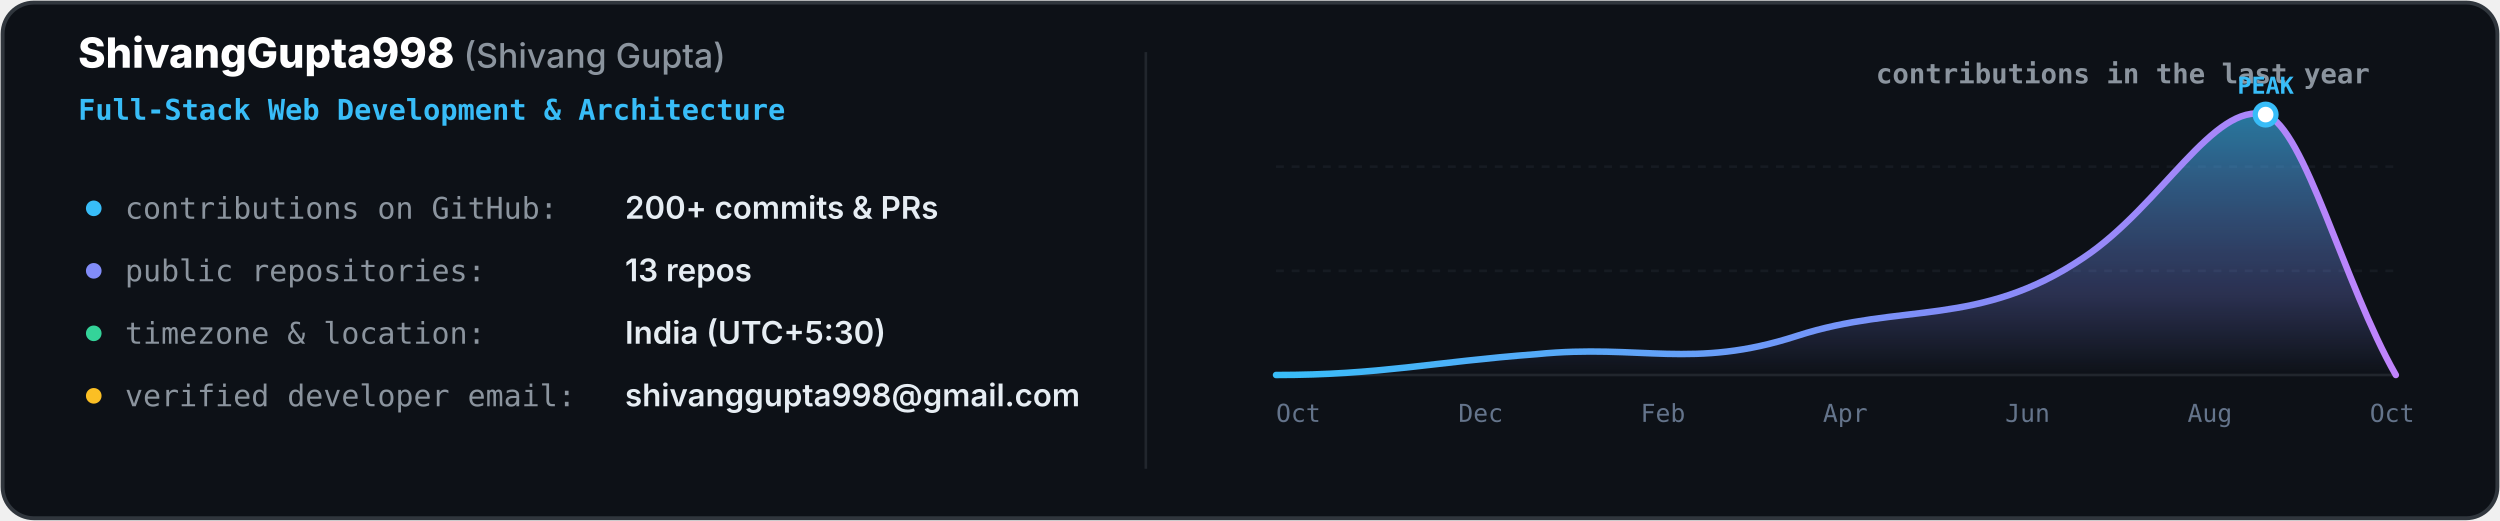
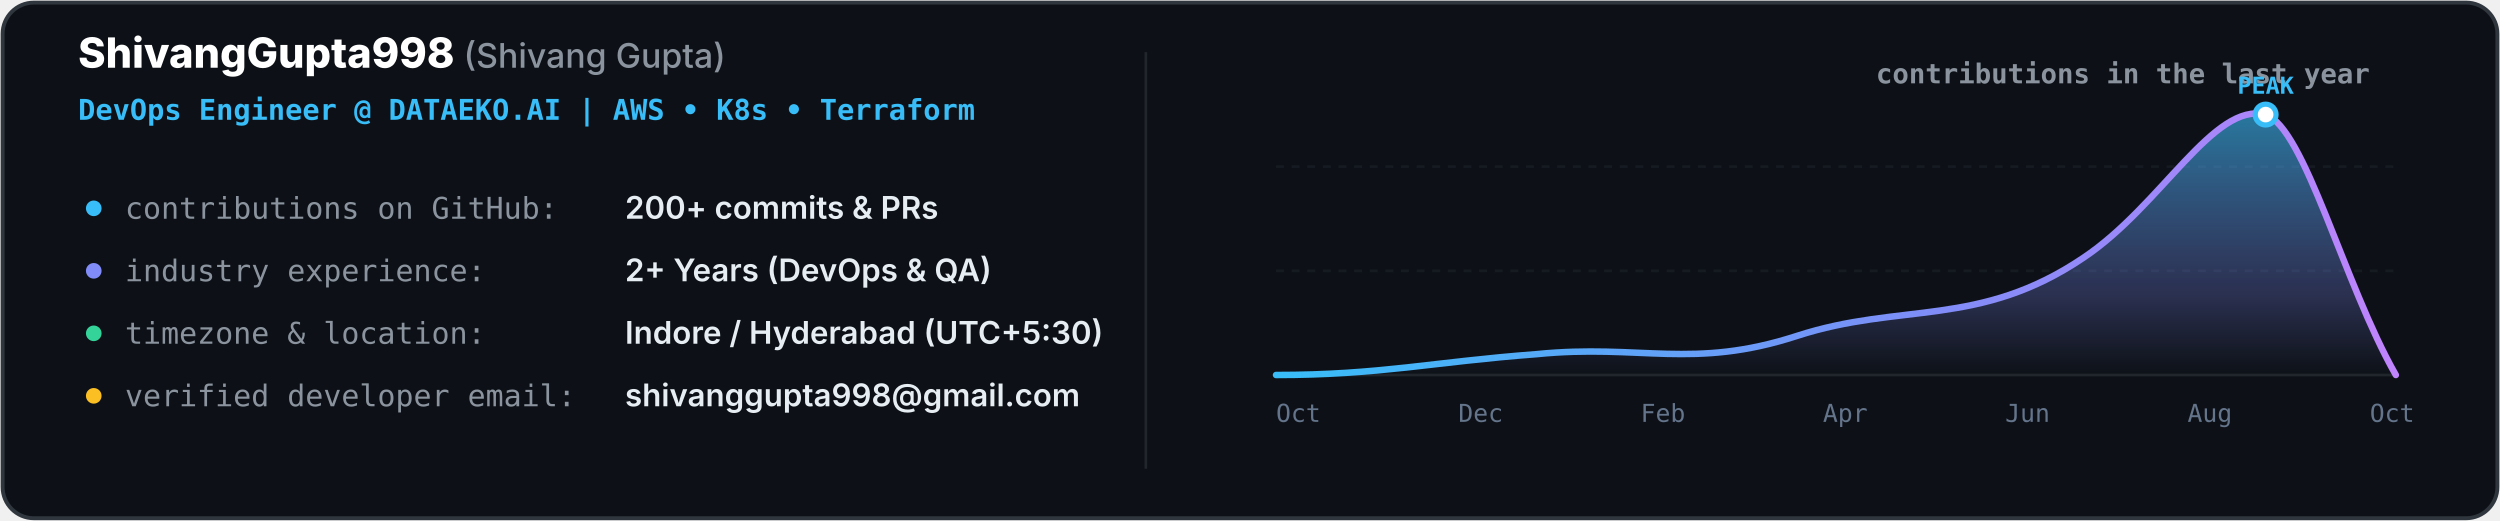
<svg xmlns="http://www.w3.org/2000/svg" viewBox="0 0 960 200" width="100%" height="100%">
  <defs>
    <style>
      .font-mono { font-family: 'JetBrains Mono', 'IBM Plex Mono', 'Fira Code', monospace; }
      .font-sans { font-family: -apple-system, BlinkMacSystemFont, 'Inter', 'Segoe UI', Roboto, sans-serif; }
      .sub-text { fill: #8B949E; font-size: 11.5px; font-weight: 500; font-family: 'JetBrains Mono', monospace; }
      .val-text { fill: #E6EDF3; font-size: 12px; font-weight: 600; font-family: -apple-system, BlinkMacSystemFont, 'Inter', sans-serif; }
    </style>
    <linearGradient id="waveFill" x1="0%" y1="0%" x2="0%" y2="100%">
      <stop offset="0%" stop-color="#38BDF8" stop-opacity="0.6" />
      <stop offset="70%" stop-color="#818CF8" stop-opacity="0.25" />
      <stop offset="100%" stop-color="#818CF8" stop-opacity="0.0" />
    </linearGradient>
    <linearGradient id="waveStroke" x1="0%" y1="0%" x2="100%" y2="0%">
      <stop offset="0%" stop-color="#38BDF8" />
      <stop offset="60%" stop-color="#818CF8" />
      <stop offset="100%" stop-color="#C084FC" />
    </linearGradient>
  </defs>
  <rect x="1" y="1" width="958" height="198" rx="12" fill="#0D1117" stroke="#30363D" stroke-width="1.5" />
  <g transform="translate(30, 26)">
    <text x="0" y="0" fill="#FFFFFF" font-size="16" font-weight="800" class="font-sans">ShivangGupta998 <tspan fill="#8B949E" font-size="13" font-weight="500">(Shivang Gupta)</tspan>
    </text>
-     <text x="0" y="20" fill="#38BDF8" font-size="11" font-weight="600" class="font-mono">Full-Stack Web Development &amp; Architecture</text>
+     <text x="0" y="20" fill="#38BDF8" font-size="11" font-weight="600" class="font-mono">DevOps Engineer @ DATAEKO.AI | AWS • K8s • Terraform</text>
    <g transform="translate(0, 48)">
      <g transform="translate(0, 0)">
        <circle cx="6" cy="6" r="3" fill="#38BDF8" />
        <text x="18" y="10" class="sub-text">contributions on GitHub:</text>
        <text x="210" y="10" class="val-text" fill="#38BDF8">200+ commits &amp; PRs</text>
      </g>
      <g transform="translate(0, 24)">
        <circle cx="6" cy="6" r="3" fill="#818CF8" />
-         <text x="18" y="10" class="sub-text">public repositories:</text>
-         <text x="210" y="10" class="val-text">13 repos</text>
+         <text x="18" y="10" class="sub-text">industry experience:</text>
+         <text x="210" y="10" class="val-text">2+ Years (DevOps &amp; QA)</text>
      </g>
      <g transform="translate(0, 48)">
        <circle cx="6" cy="6" r="3" fill="#34D399" />
        <text x="18" y="10" class="sub-text">timezone &amp; location:</text>
-         <text x="210" y="10" class="val-text">India (UTC+5:30)</text>
+         <text x="210" y="10" class="val-text">Indore / Hyderabad (UTC+5:30)</text>
      </g>
      <g transform="translate(0, 72)">
        <circle cx="6" cy="6" r="3" fill="#FBBF24" />
        <text x="18" y="10" class="sub-text">verified developer email:</text>
        <text x="210" y="10" class="val-text">shivanggupta998@gmail.com</text>
      </g>
    </g>
  </g>
  <line x1="440" y1="20" x2="440" y2="180" stroke="#21262D" stroke-width="1" />
  <g transform="translate(470, 24)">
    <text x="440" y="8" text-anchor="end" fill="#8B949E" font-size="10.5" font-weight="600" class="font-mono">contributions in the last year</text>
    <line x1="20" y1="40" x2="450" y2="40" stroke="#161B22" stroke-width="1" stroke-dasharray="3 3" />
    <line x1="20" y1="80" x2="450" y2="80" stroke="#161B22" stroke-width="1" stroke-dasharray="3 3" />
    <line x1="20" y1="120" x2="450" y2="120" stroke="#21262D" stroke-width="1" />
    <path d="M 20 120               C 60 120, 80 115, 120 112               C 160 108, 180 118, 220 105               C 260 92, 290 102, 330 75               C 360 55, 380 15, 400 20               C 415 25, 430 85, 450 120               Z" fill="url(#waveFill)" />
    <path d="M 20 120               C 60 120, 80 115, 120 112               C 160 108, 180 118, 220 105               C 260 92, 290 102, 330 75               C 360 55, 380 15, 400 20               C 415 25, 430 85, 450 120" fill="none" stroke="url(#waveStroke)" stroke-width="2.5" stroke-linecap="round" />
    <circle cx="400" cy="20" r="4" fill="#FFFFFF" stroke="#38BDF8" stroke-width="2" />
    <text x="400" y="12" text-anchor="middle" fill="#38BDF8" font-size="9" font-weight="800" class="font-mono">PEAK</text>
    <g transform="translate(20, 138)" fill="#64748B" font-size="9.5" font-family="'JetBrains Mono', monospace">
      <text x="0" y="0">Oct</text>
      <text x="70" y="0">Dec</text>
      <text x="140" y="0">Feb</text>
      <text x="210" y="0">Apr</text>
      <text x="280" y="0">Jun</text>
      <text x="350" y="0">Aug</text>
      <text x="420" y="0">Oct</text>
    </g>
  </g>
</svg>
